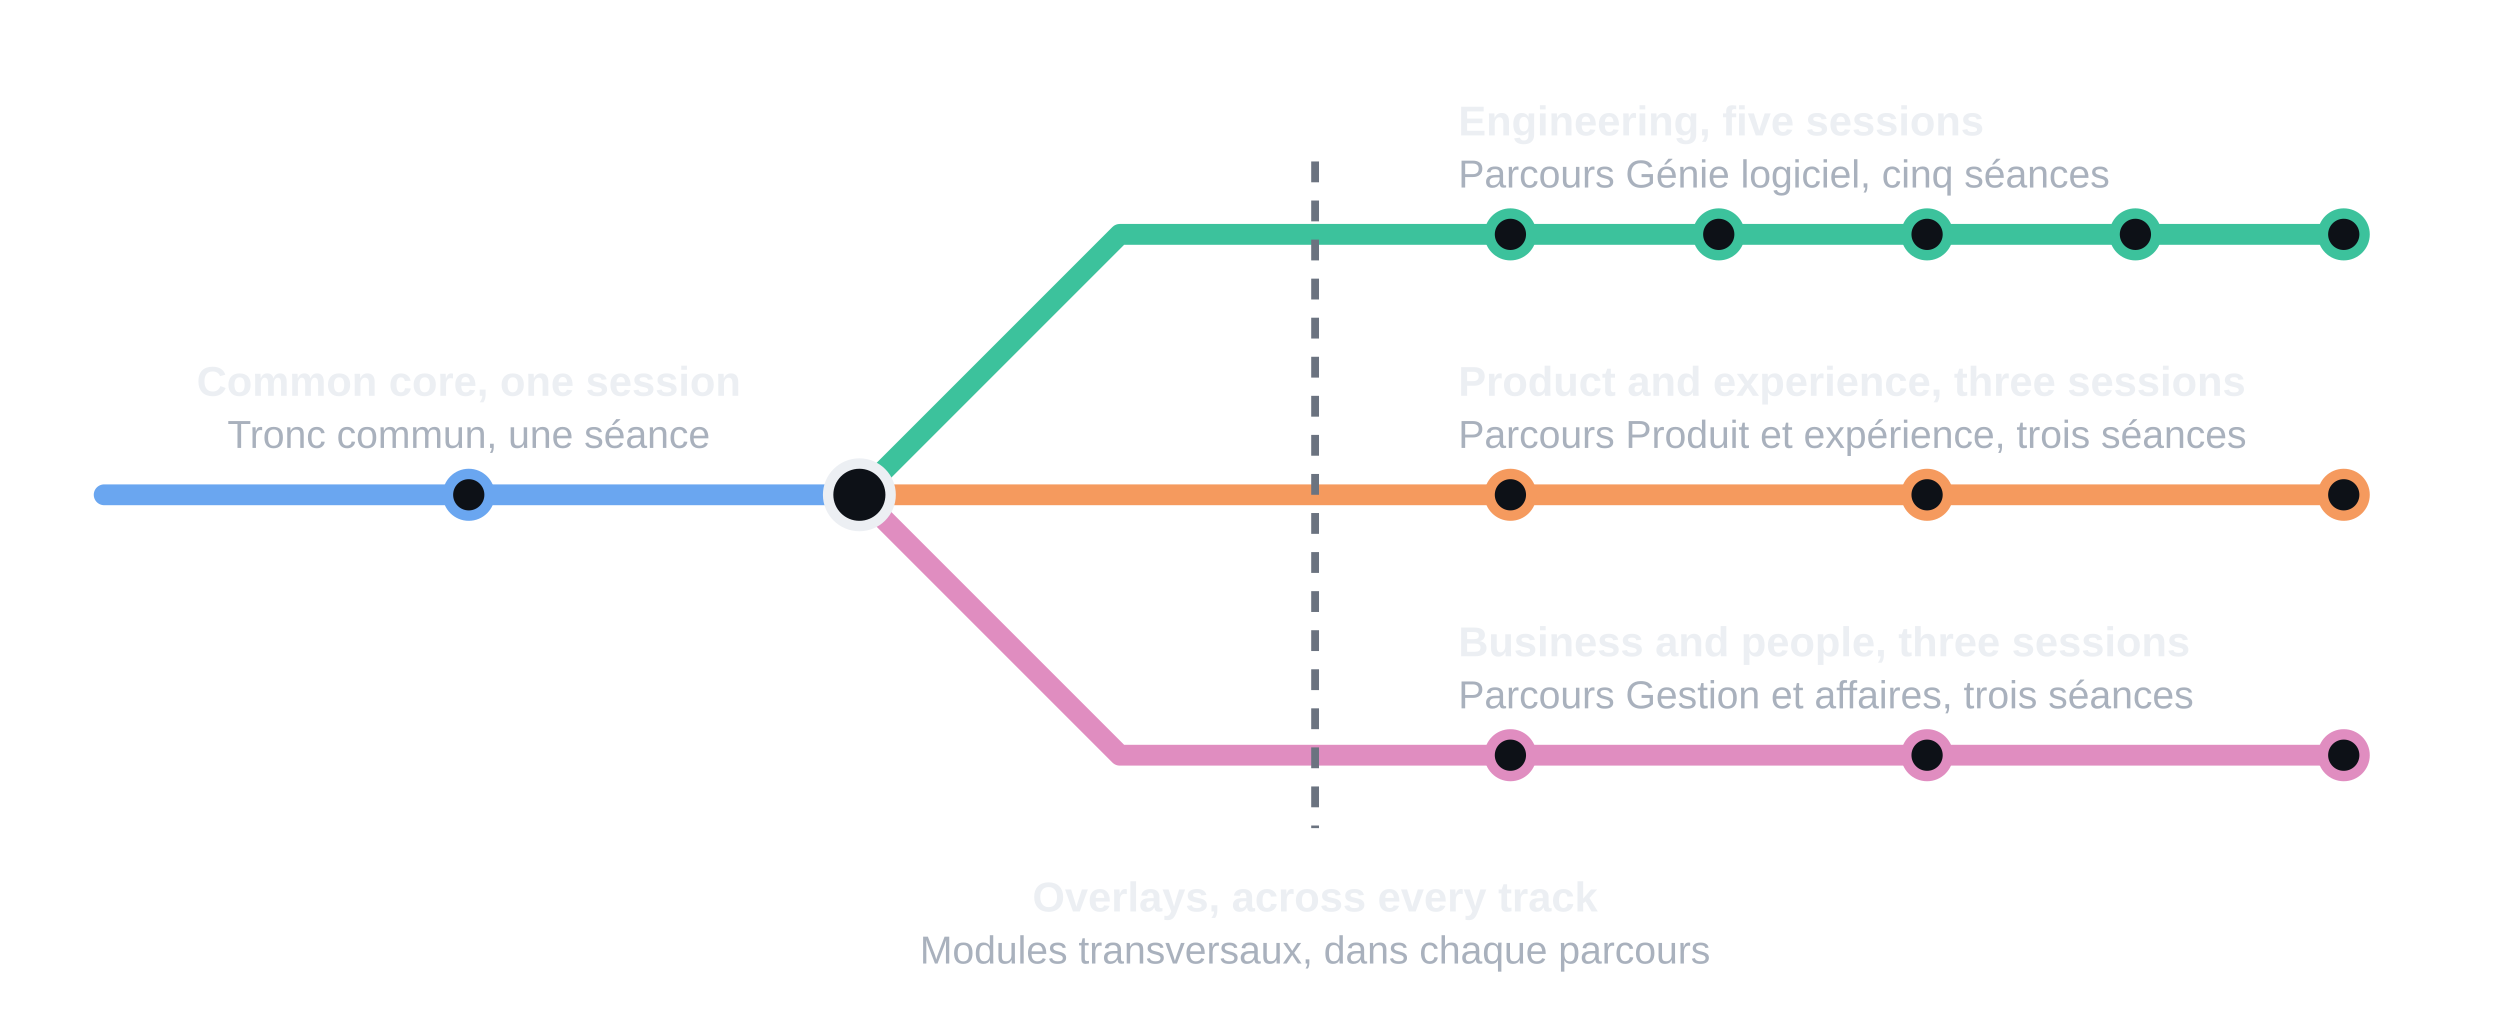
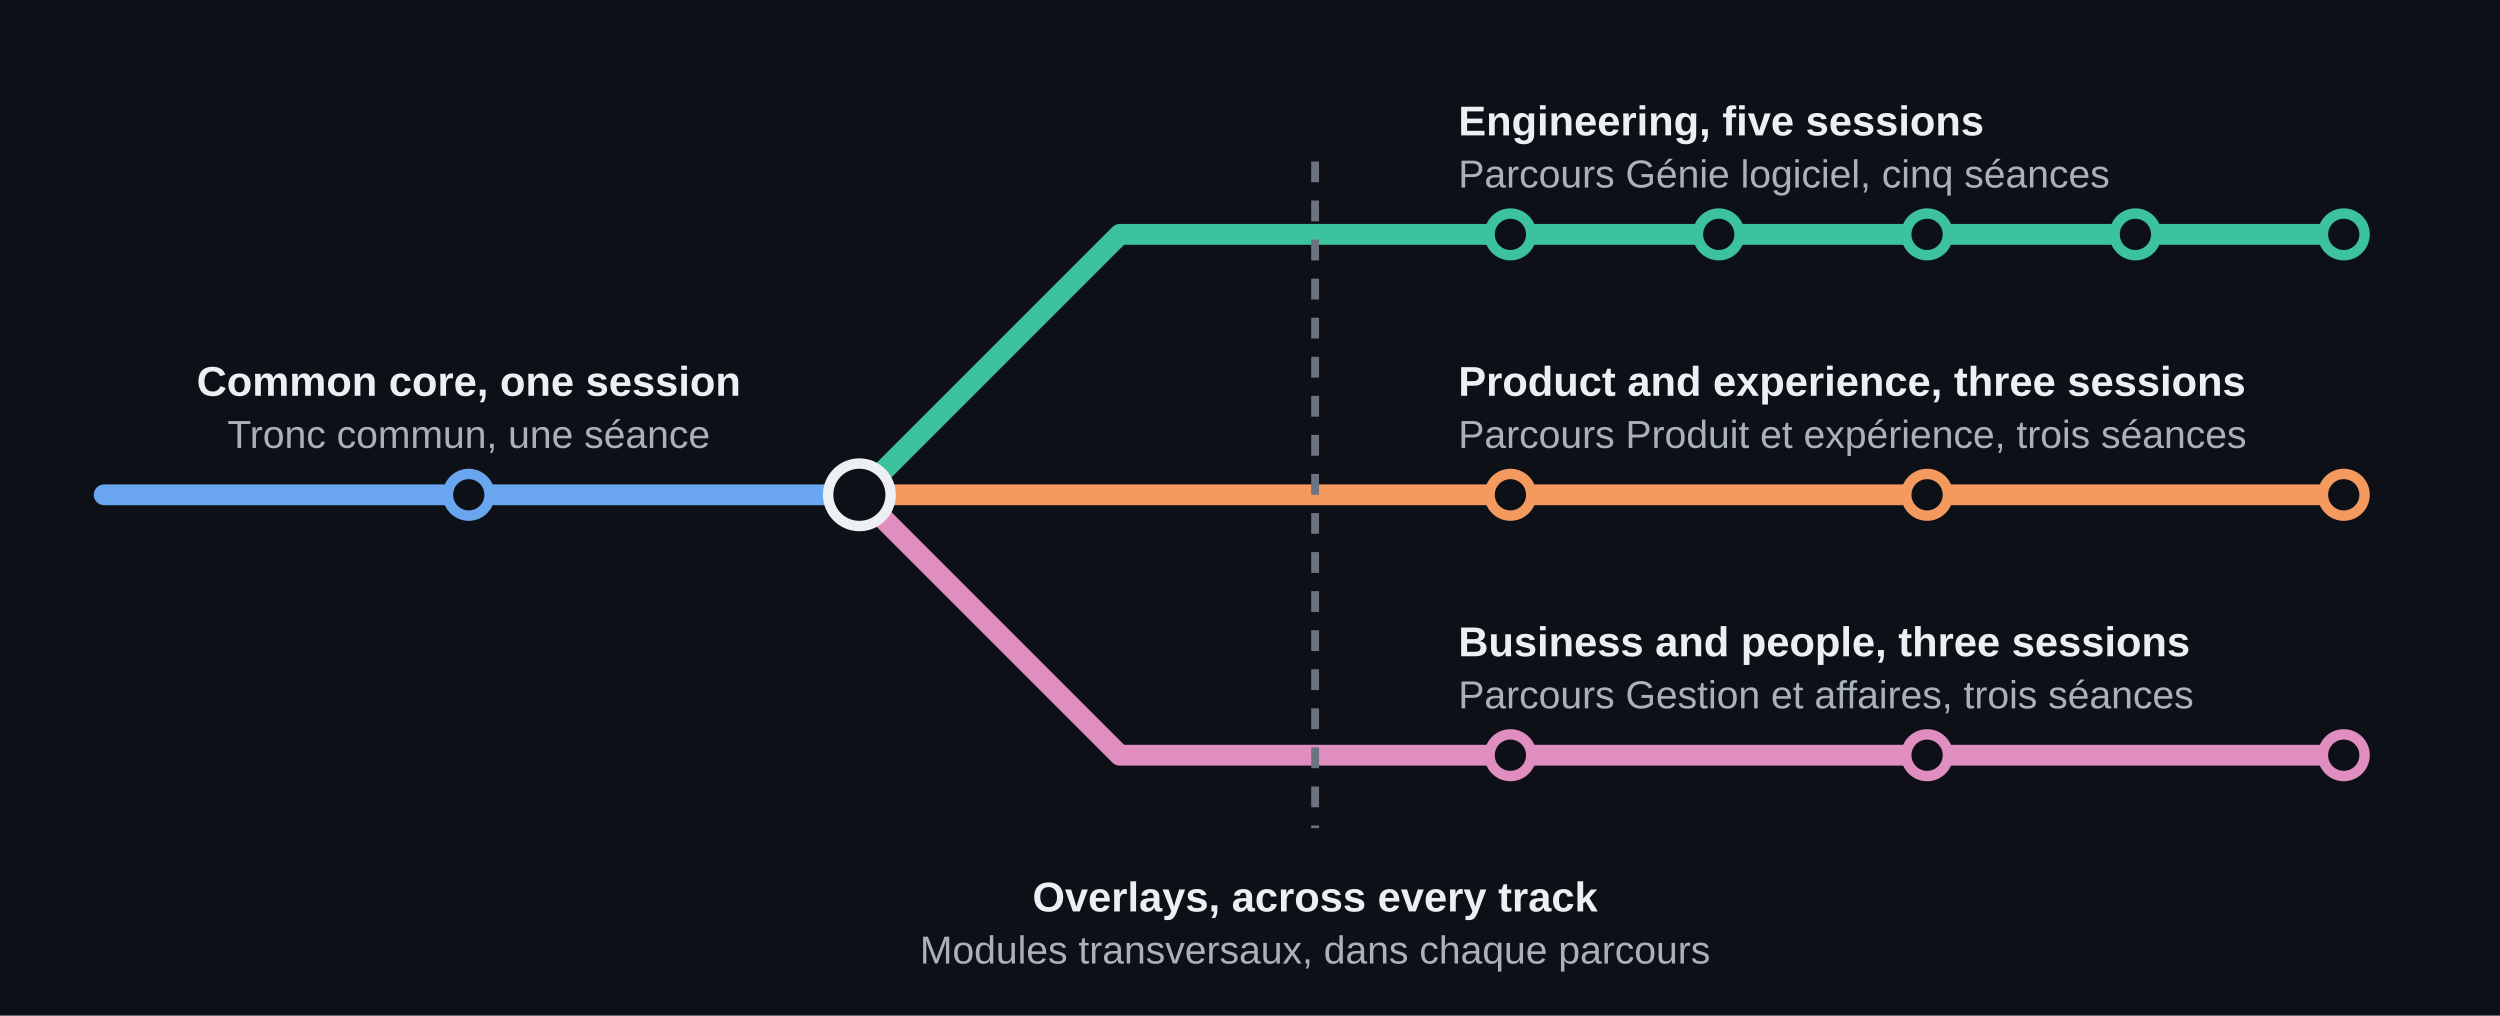
<svg xmlns="http://www.w3.org/2000/svg" viewBox="0 0 960 390" width="960" height="390" role="img" aria-labelledby="title desc">
  <style>
.en { font: 600 16px "Atkinson Hyperlegible Next", "Atkinson Hyperlegible", Verdana, Arial, sans-serif; fill: #ECEFF3; }
.fr { font: 400 15px "Atkinson Hyperlegible Next", "Atkinson Hyperlegible", Verdana, Arial, sans-serif; fill: #A9B1BD; }
.line { fill: none; stroke-width: 8; stroke-linecap: round; stroke-linejoin: round; }
</style>
+   <rect width="960" height="390" fill="#0D1117" />
  <path class="line" stroke="#3CC29C" d="M330 190 L430 90 H900" />
  <path class="line" stroke="#E08DC0" d="M330 190 L430 290 H900" />
  <path class="line" stroke="#F59A5E" d="M330 190 H900" />
  <path class="line" stroke="#6AA6F0" d="M40 190 H330" />
  <line x1="505" y1="62" x2="505" y2="318" stroke="#6B7380" stroke-width="3" stroke-dasharray="8 7" />
  <circle cx="330" cy="190" r="12" fill="#0D1117" stroke="#ECEFF3" stroke-width="4" />
  <circle cx="180" cy="190" r="8" fill="#0D1117" stroke="#6AA6F0" stroke-width="4" />
  <circle cx="580" cy="90" r="8" fill="#0D1117" stroke="#3CC29C" stroke-width="4" />
  <circle cx="660" cy="90" r="8" fill="#0D1117" stroke="#3CC29C" stroke-width="4" />
  <circle cx="740" cy="90" r="8" fill="#0D1117" stroke="#3CC29C" stroke-width="4" />
  <circle cx="820" cy="90" r="8" fill="#0D1117" stroke="#3CC29C" stroke-width="4" />
  <circle cx="900" cy="90" r="8" fill="#0D1117" stroke="#3CC29C" stroke-width="4" />
  <circle cx="580" cy="190" r="8" fill="#0D1117" stroke="#F59A5E" stroke-width="4" />
  <circle cx="740" cy="190" r="8" fill="#0D1117" stroke="#F59A5E" stroke-width="4" />
  <circle cx="900" cy="190" r="8" fill="#0D1117" stroke="#F59A5E" stroke-width="4" />
  <circle cx="580" cy="290" r="8" fill="#0D1117" stroke="#E08DC0" stroke-width="4" />
  <circle cx="740" cy="290" r="8" fill="#0D1117" stroke="#E08DC0" stroke-width="4" />
  <circle cx="900" cy="290" r="8" fill="#0D1117" stroke="#E08DC0" stroke-width="4" />
  <text x="180" y="152" class="en" text-anchor="middle">Common core, one session</text>
  <text x="180" y="172" class="fr" text-anchor="middle">Tronc commun, une séance</text>
  <text x="560" y="52" class="en" text-anchor="start">Engineering, five sessions</text>
  <text x="560" y="72" class="fr" text-anchor="start">Parcours Génie logiciel, cinq séances</text>
  <text x="560" y="152" class="en" text-anchor="start">Product and experience, three sessions</text>
  <text x="560" y="172" class="fr" text-anchor="start">Parcours Produit et expérience, trois séances</text>
  <text x="560" y="252" class="en" text-anchor="start">Business and people, three sessions</text>
  <text x="560" y="272" class="fr" text-anchor="start">Parcours Gestion et affaires, trois séances</text>
  <text x="505" y="350" class="en" text-anchor="middle">Overlays, across every track</text>
  <text x="505" y="370" class="fr" text-anchor="middle">Modules transversaux, dans chaque parcours</text>
</svg>
